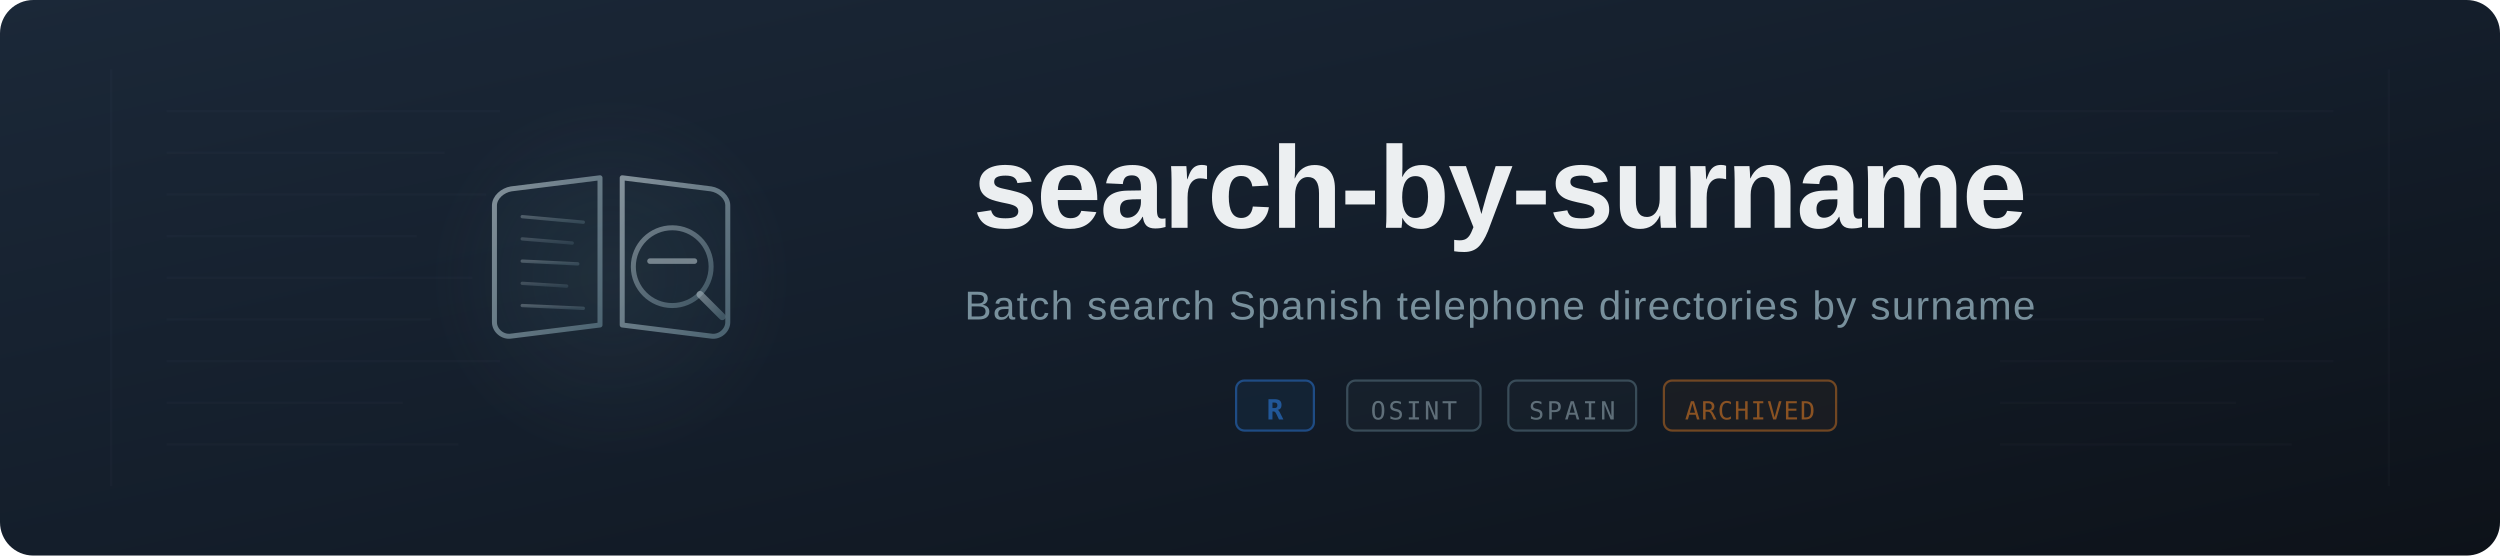
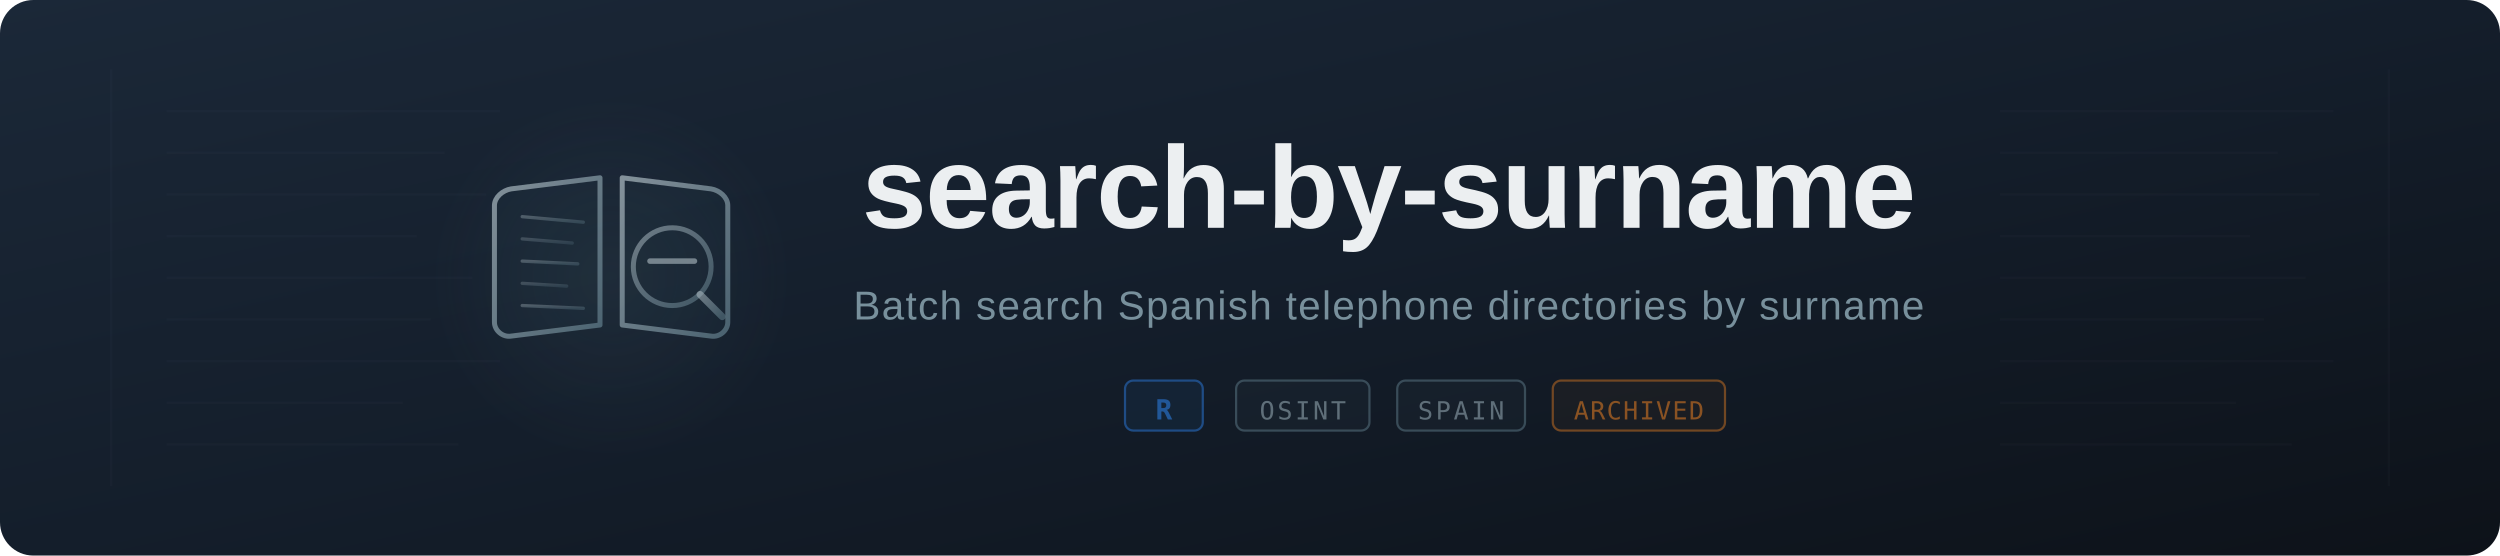
<svg xmlns="http://www.w3.org/2000/svg" viewBox="0 0 900 200" width="900" height="200">
  <defs>
    <linearGradient id="bg" x1="0%" y1="0%" x2="100%" y2="100%">
      <stop offset="0%" stop-color="#1B2838" />
      <stop offset="50%" stop-color="#141E2B" />
      <stop offset="100%" stop-color="#0D1219" />
    </linearGradient>
    <linearGradient id="accent" x1="0%" y1="0%" x2="100%" y2="100%">
      <stop offset="0%" stop-color="#B0BEC5" />
      <stop offset="100%" stop-color="#607D8B" />
    </linearGradient>
    <radialGradient id="iconGlow" cx="50%" cy="50%" r="50%">
      <stop offset="0%" stop-color="#607D8B" stop-opacity="0.12" />
      <stop offset="100%" stop-color="#607D8B" stop-opacity="0" />
    </radialGradient>
  </defs>
  <rect width="900" height="200" rx="12" fill="url(#bg)" />
  <g opacity="0.025" stroke="#B0BEC5" stroke-width="0.8">
    <line x1="40" y1="25" x2="40" y2="175" />
    <line x1="860" y1="25" x2="860" y2="175" />
    <line x1="60" y1="40" x2="180" y2="40" />
    <line x1="60" y1="55" x2="160" y2="55" />
    <line x1="60" y1="70" x2="175" y2="70" />
    <line x1="60" y1="85" x2="150" y2="85" />
    <line x1="60" y1="100" x2="170" y2="100" />
    <line x1="60" y1="115" x2="155" y2="115" />
    <line x1="60" y1="130" x2="180" y2="130" />
    <line x1="60" y1="145" x2="145" y2="145" />
    <line x1="60" y1="160" x2="165" y2="160" />
    <line x1="720" y1="40" x2="840" y2="40" />
    <line x1="720" y1="55" x2="820" y2="55" />
    <line x1="720" y1="70" x2="835" y2="70" />
    <line x1="720" y1="85" x2="810" y2="85" />
    <line x1="720" y1="100" x2="830" y2="100" />
    <line x1="720" y1="115" x2="815" y2="115" />
    <line x1="720" y1="130" x2="840" y2="130" />
    <line x1="720" y1="145" x2="805" y2="145" />
    <line x1="720" y1="160" x2="825" y2="160" />
  </g>
  <circle cx="220" cy="100" r="65" fill="url(#iconGlow)" />
  <g transform="translate(220, 94)" fill="none" stroke="url(#accent)" stroke-linecap="round" stroke-linejoin="round">
    <path d="M-4,-30 L-36,-26 C-39,-25.5 -42,-23 -42,-20 L-42,22 C-42,25 -39,27.5 -36,27 L-4,23 Z" stroke-width="1.8" opacity="0.7" fill="rgba(96,125,139,0.04)" />
    <path d="M4,-30 L36,-26 C39,-25.5 42,-23 42,-20 L42,22 C42,25 39,27.5 36,27 L4,23 Z" stroke-width="1.8" opacity="0.7" fill="rgba(96,125,139,0.04)" />
    <path d="M0,-32 L0,25" stroke-width="1.5" opacity="0.5" />
    <line x1="-32" y1="-16" x2="-10" y2="-14" stroke-width="1.2" opacity="0.35" />
    <line x1="-32" y1="-8" x2="-14" y2="-6.5" stroke-width="1.2" opacity="0.25" />
    <line x1="-32" y1="0" x2="-12" y2="1" stroke-width="1.2" opacity="0.35" />
    <line x1="-32" y1="8" x2="-16" y2="9" stroke-width="1.2" opacity="0.25" />
    <line x1="-32" y1="16" x2="-10" y2="17" stroke-width="1.2" opacity="0.35" />
    <circle cx="22" cy="2" r="14" stroke-width="1.8" opacity="0.55" />
    <line x1="32" y1="12" x2="40" y2="20" stroke-width="2.5" opacity="0.55" />
    <line x1="14" y1="0" x2="30" y2="0" stroke-width="2" opacity="0.6" stroke="#B0BEC5" />
  </g>
-   <text x="540" y="82" font-family="'Segoe UI', 'Helvetica Neue', Arial, sans-serif" font-size="42" font-weight="700" fill="#ECEFF1" text-anchor="middle" letter-spacing="-0.5">
+   <text x="500" y="82" font-family="'Segoe UI', 'Helvetica Neue', Arial, sans-serif" font-size="42" font-weight="700" fill="#ECEFF1" text-anchor="middle" letter-spacing="-0.5">
    search-by-surname
  </text>
-   <text x="540" y="115" font-family="'Segoe UI', 'Helvetica Neue', Arial, sans-serif" font-size="14.5" fill="#78909C" text-anchor="middle" letter-spacing="0.5">
+   <text x="500" y="115" font-family="'Segoe UI', 'Helvetica Neue', Arial, sans-serif" font-size="14.5" fill="#78909C" text-anchor="middle" letter-spacing="0.5">
    Batch search Spanish telephone directories by surname
  </text>
-   <g transform="translate(540, 148)" text-anchor="middle">
+   <g transform="translate(500, 148)" text-anchor="middle">
    <rect x="-95" y="-11" width="28" height="18" rx="3" fill="rgba(39,109,195,0.15)" stroke="#276DC3" stroke-width="0.8" opacity="0.6" />
    <text x="-81" y="3" font-family="'SF Mono', 'Fira Code', monospace" font-size="10" fill="#276DC3" text-anchor="middle" font-weight="600" opacity="0.7">R</text>
    <rect x="-55" y="-11" width="48" height="18" rx="3" fill="rgba(96,125,139,0.1)" stroke="#607D8B" stroke-width="0.8" opacity="0.5" />
    <text x="-31" y="3" font-family="'SF Mono', 'Fira Code', monospace" font-size="9" fill="#90A4AE" text-anchor="middle" letter-spacing="1" opacity="0.6">OSINT</text>
    <rect x="3" y="-11" width="46" height="18" rx="3" fill="rgba(96,125,139,0.1)" stroke="#607D8B" stroke-width="0.8" opacity="0.5" />
    <text x="26" y="3" font-family="'SF Mono', 'Fira Code', monospace" font-size="9" fill="#90A4AE" text-anchor="middle" letter-spacing="1" opacity="0.6">SPAIN</text>
    <rect x="59" y="-11" width="62" height="18" rx="3" fill="rgba(230,126,34,0.1)" stroke="#E67E22" stroke-width="0.8" opacity="0.45" />
    <text x="90" y="3" font-family="'SF Mono', 'Fira Code', monospace" font-size="9" fill="#E67E22" text-anchor="middle" letter-spacing="0.5" opacity="0.55">ARCHIVED</text>
  </g>
</svg>
